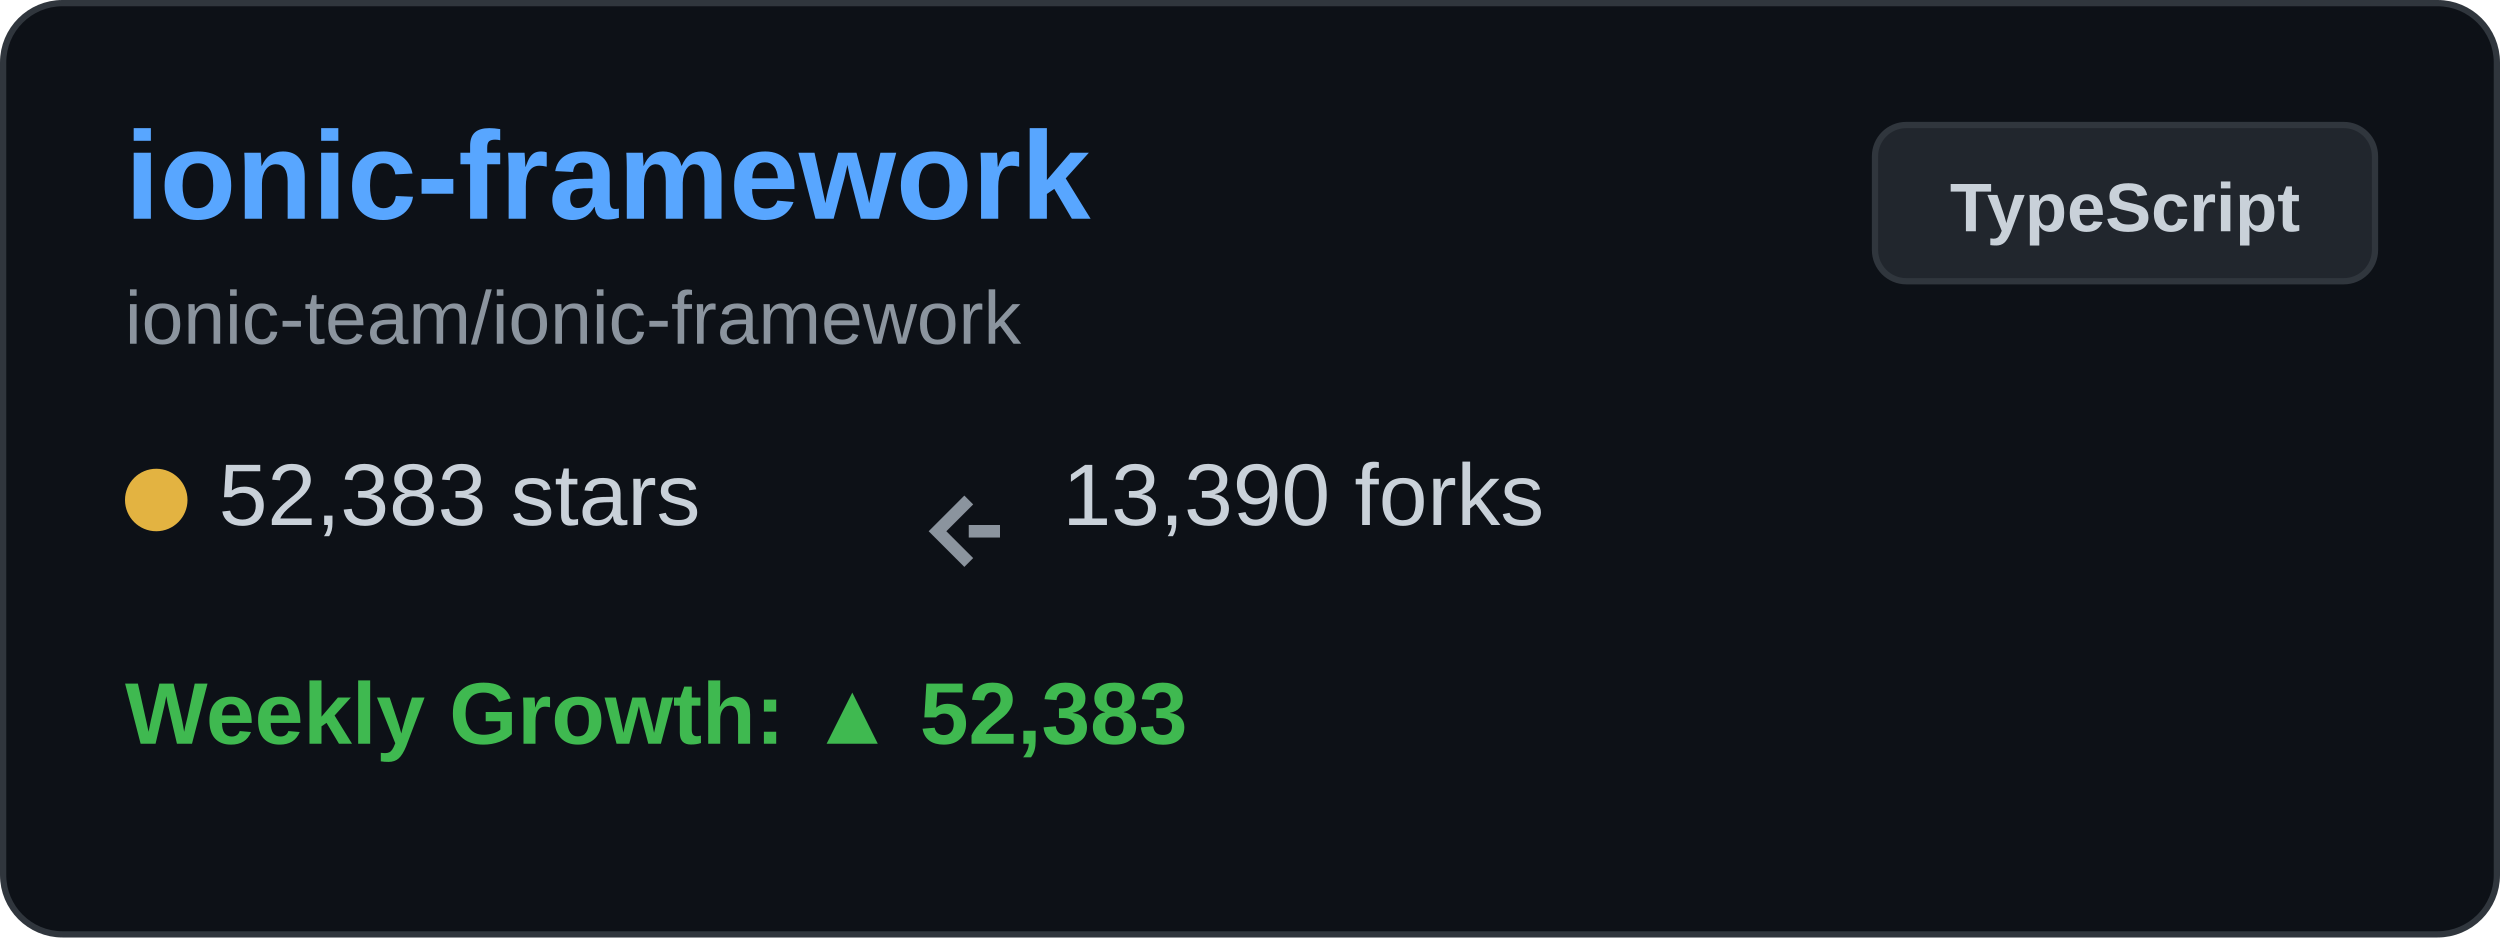
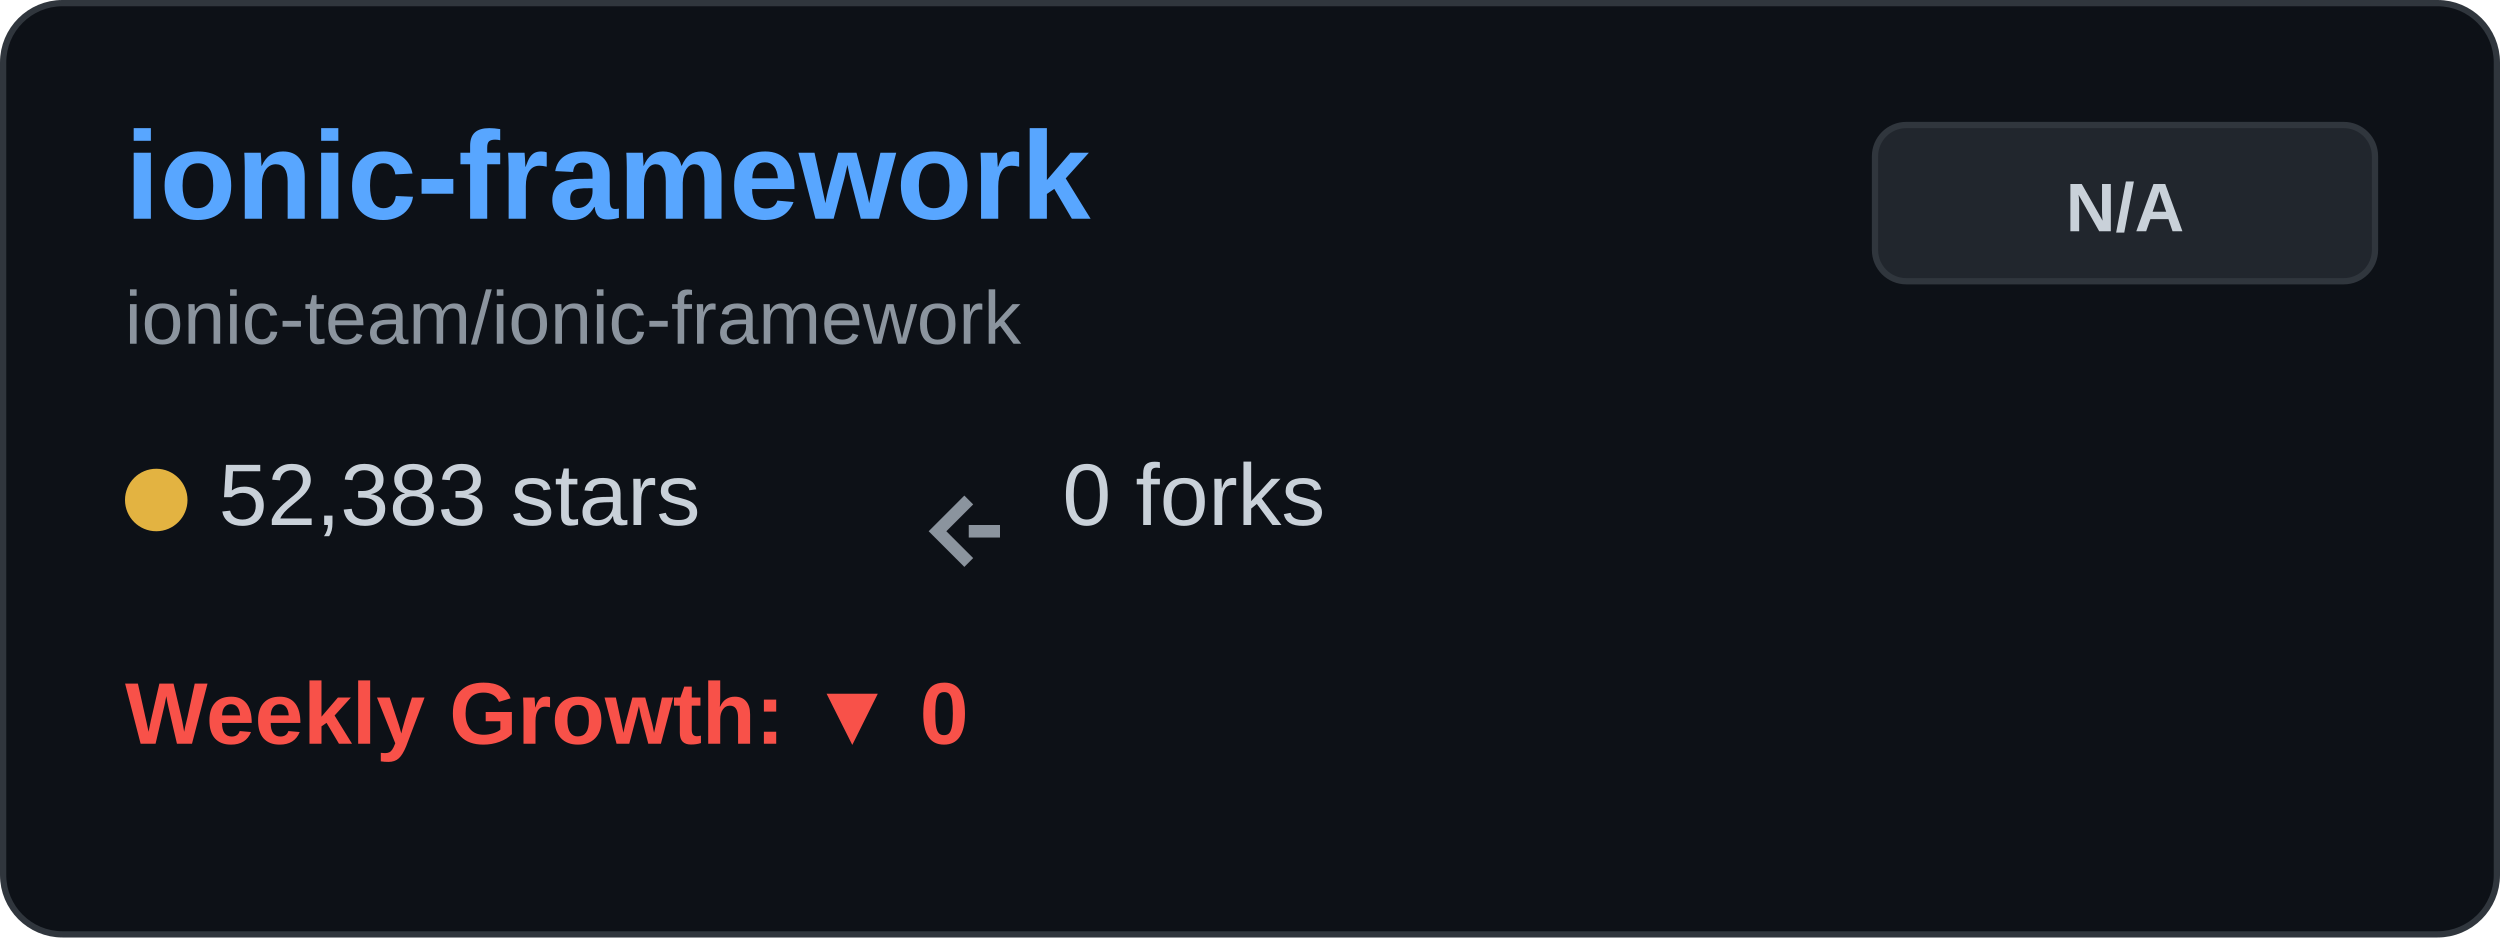
<svg xmlns="http://www.w3.org/2000/svg" width="400" height="150" viewBox="0 0 400 150" fill="none">
  <rect x="0.5" y="0.5" width="399" height="149" rx="9.5" fill="#0d1117" stroke="#30363d" />
  <text x="20" y="35" font-family="Arial, sans-serif" font-size="20" font-weight="bold" fill="#58a6ff">ionic-framework</text>
  <text x="20" y="55" font-family="Arial, sans-serif" font-size="12" fill="#8b949e">ionic-team/ionic-framework</text>
  <g transform="translate(20, 80)">
    <circle cx="5" cy="0" r="5" fill="#e3b341" />
    <text x="15" y="4" font-family="Arial, sans-serif" font-size="14" fill="#c9d1d9">52,383 stars</text>
  </g>
  <g transform="translate(150, 80)">
    <path d="M5 0 L0 5 L5 10 M5 5 L10 5" stroke="#8b949e" stroke-width="2" fill="none" />
-     <text x="20" y="4" font-family="Arial, sans-serif" font-size="14" fill="#c9d1d9">13,390 forks</text>
+     <text x="20" y="4" font-family="Arial, sans-serif" font-size="14" fill="#c9d1d9">0 forks</text>
  </g>
  <g transform="translate(20, 115)">
-     <text x="0" y="4" font-family="Arial, sans-serif" font-size="14" font-weight="bold" fill="#3fb950">Weekly Growth: ▲ 52,383</text>
+     <text x="0" y="4" font-family="Arial, sans-serif" font-size="14" font-weight="bold" fill="#f85149">Weekly Growth: ▼ 0</text>
  </g>
  <rect x="300" y="20" width="80" height="25" rx="5" fill="#21262d" stroke="#30363d" />
-   <text x="340" y="37" font-family="Arial, sans-serif" font-size="11" font-weight="bold" fill="#c9d1d9" text-anchor="middle">TypeScript</text>
+   <text x="340" y="37" font-family="Arial, sans-serif" font-size="11" font-weight="bold" fill="#c9d1d9" text-anchor="middle">N/A</text>
</svg>
